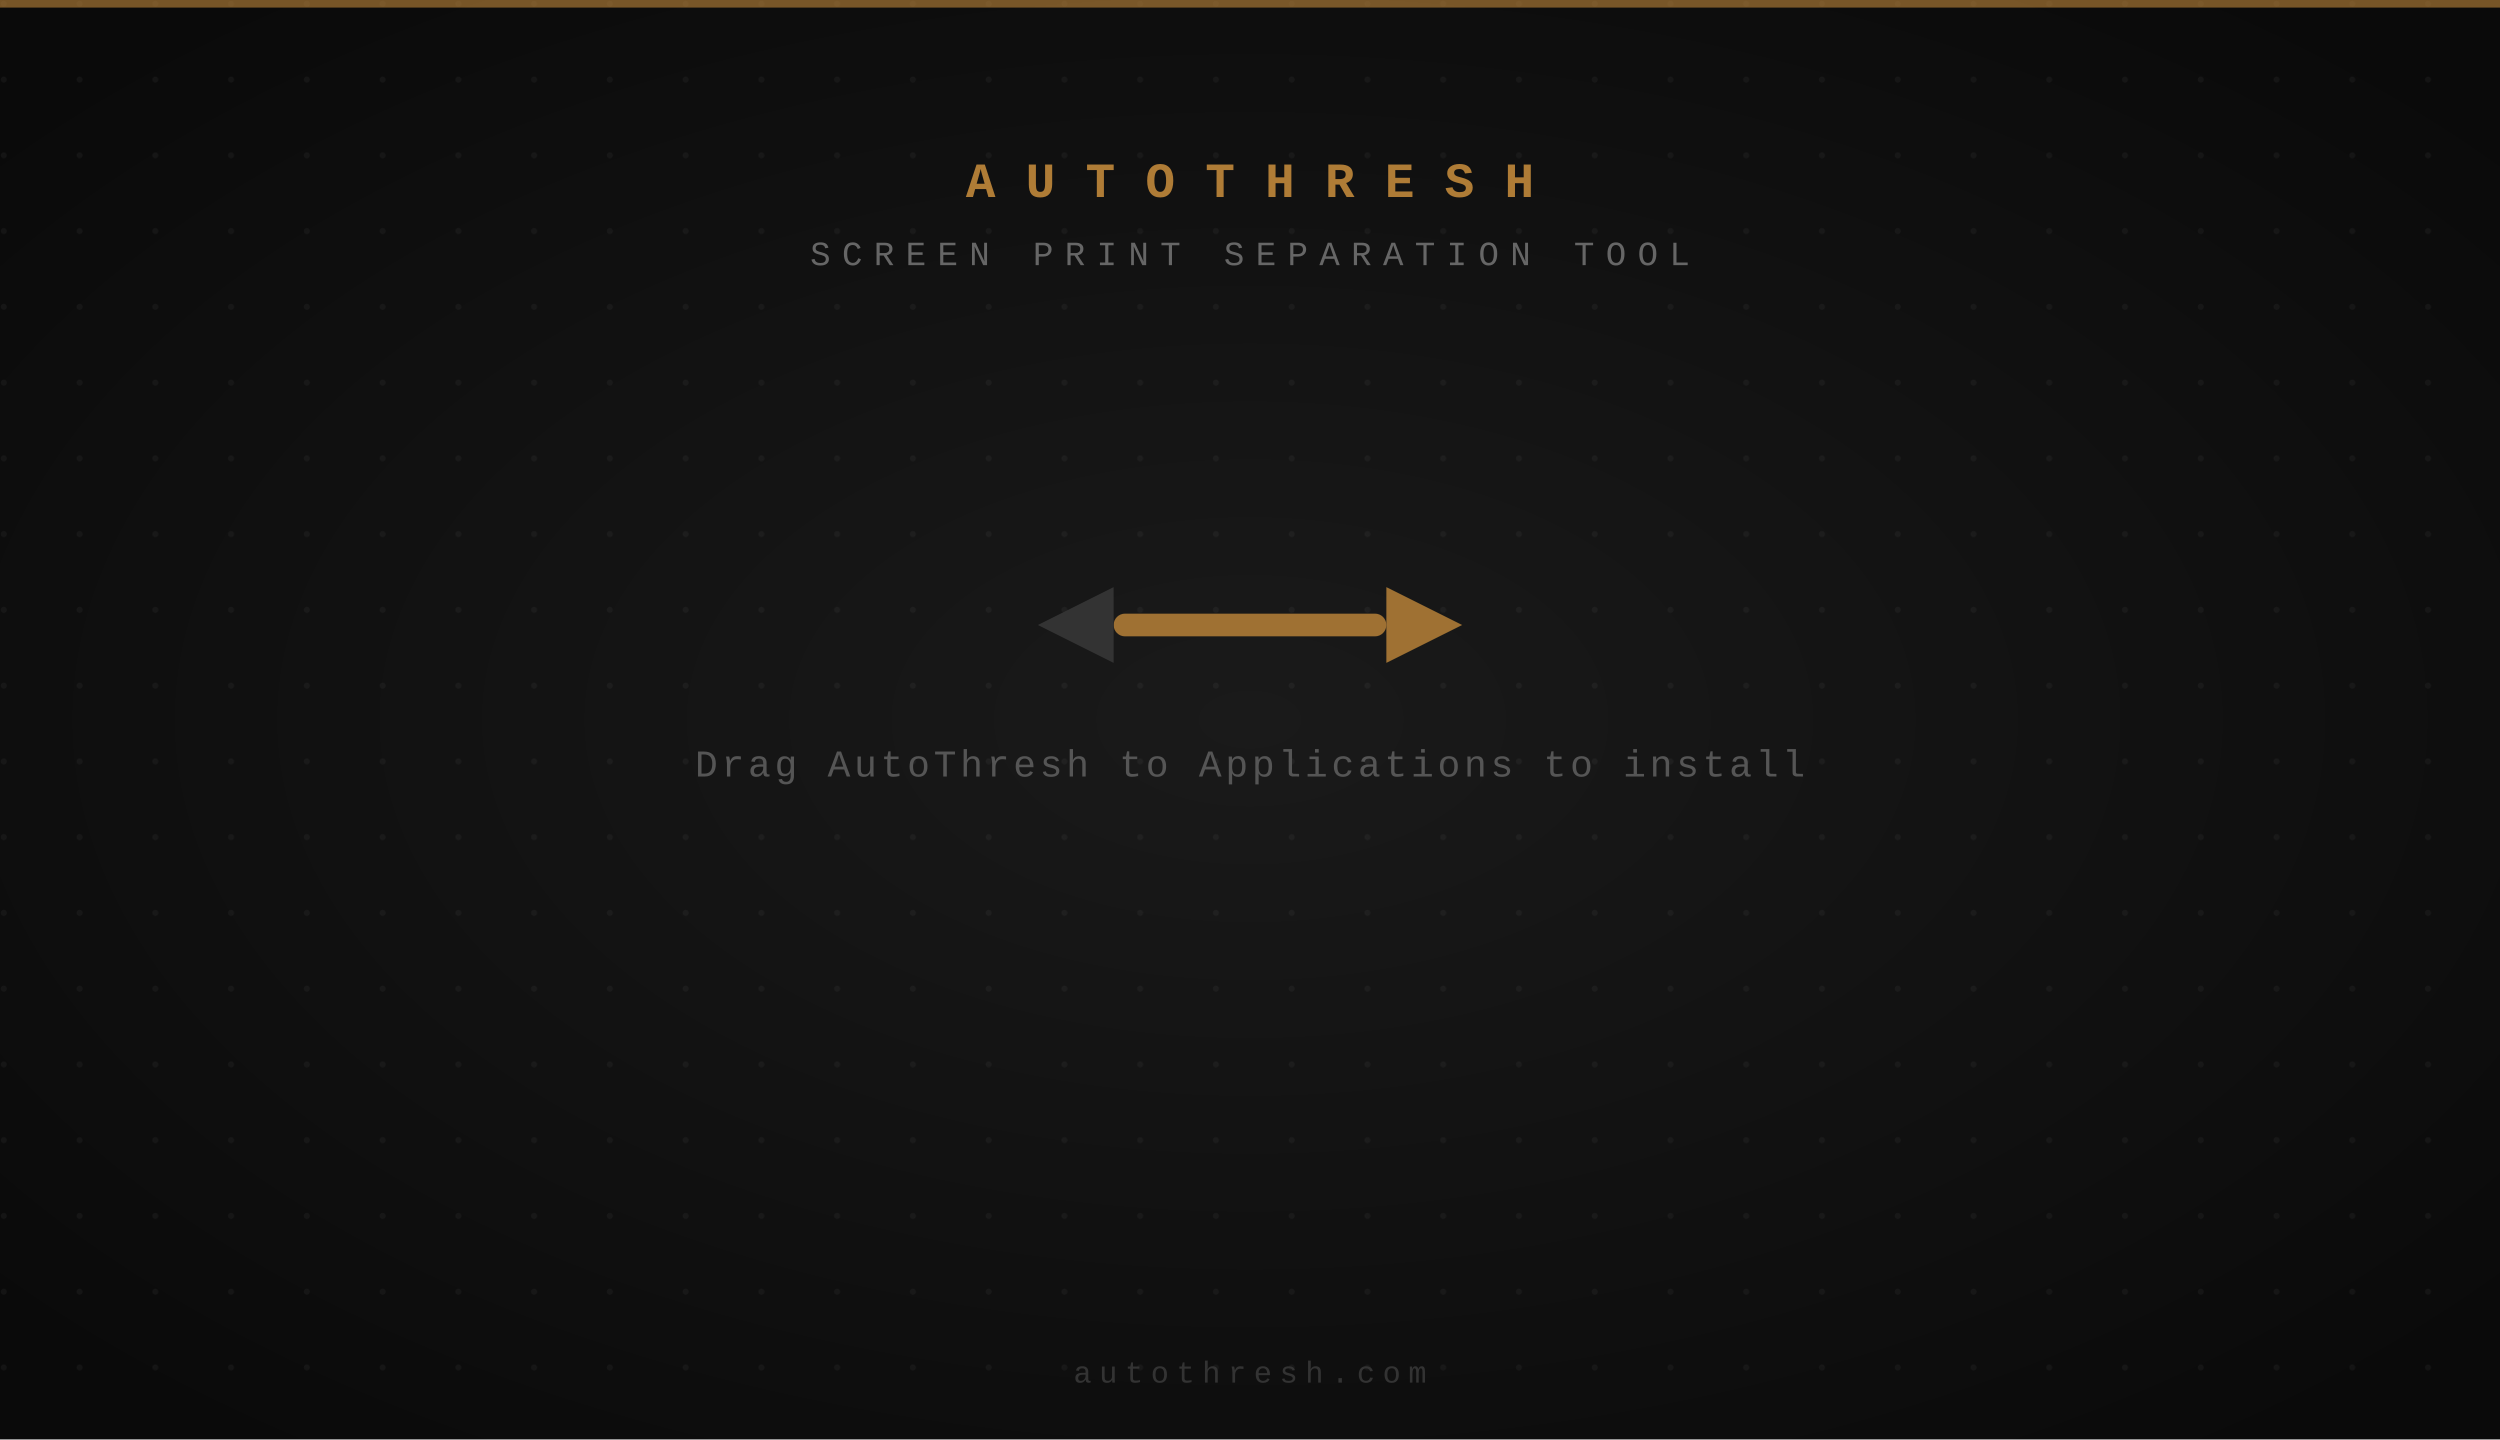
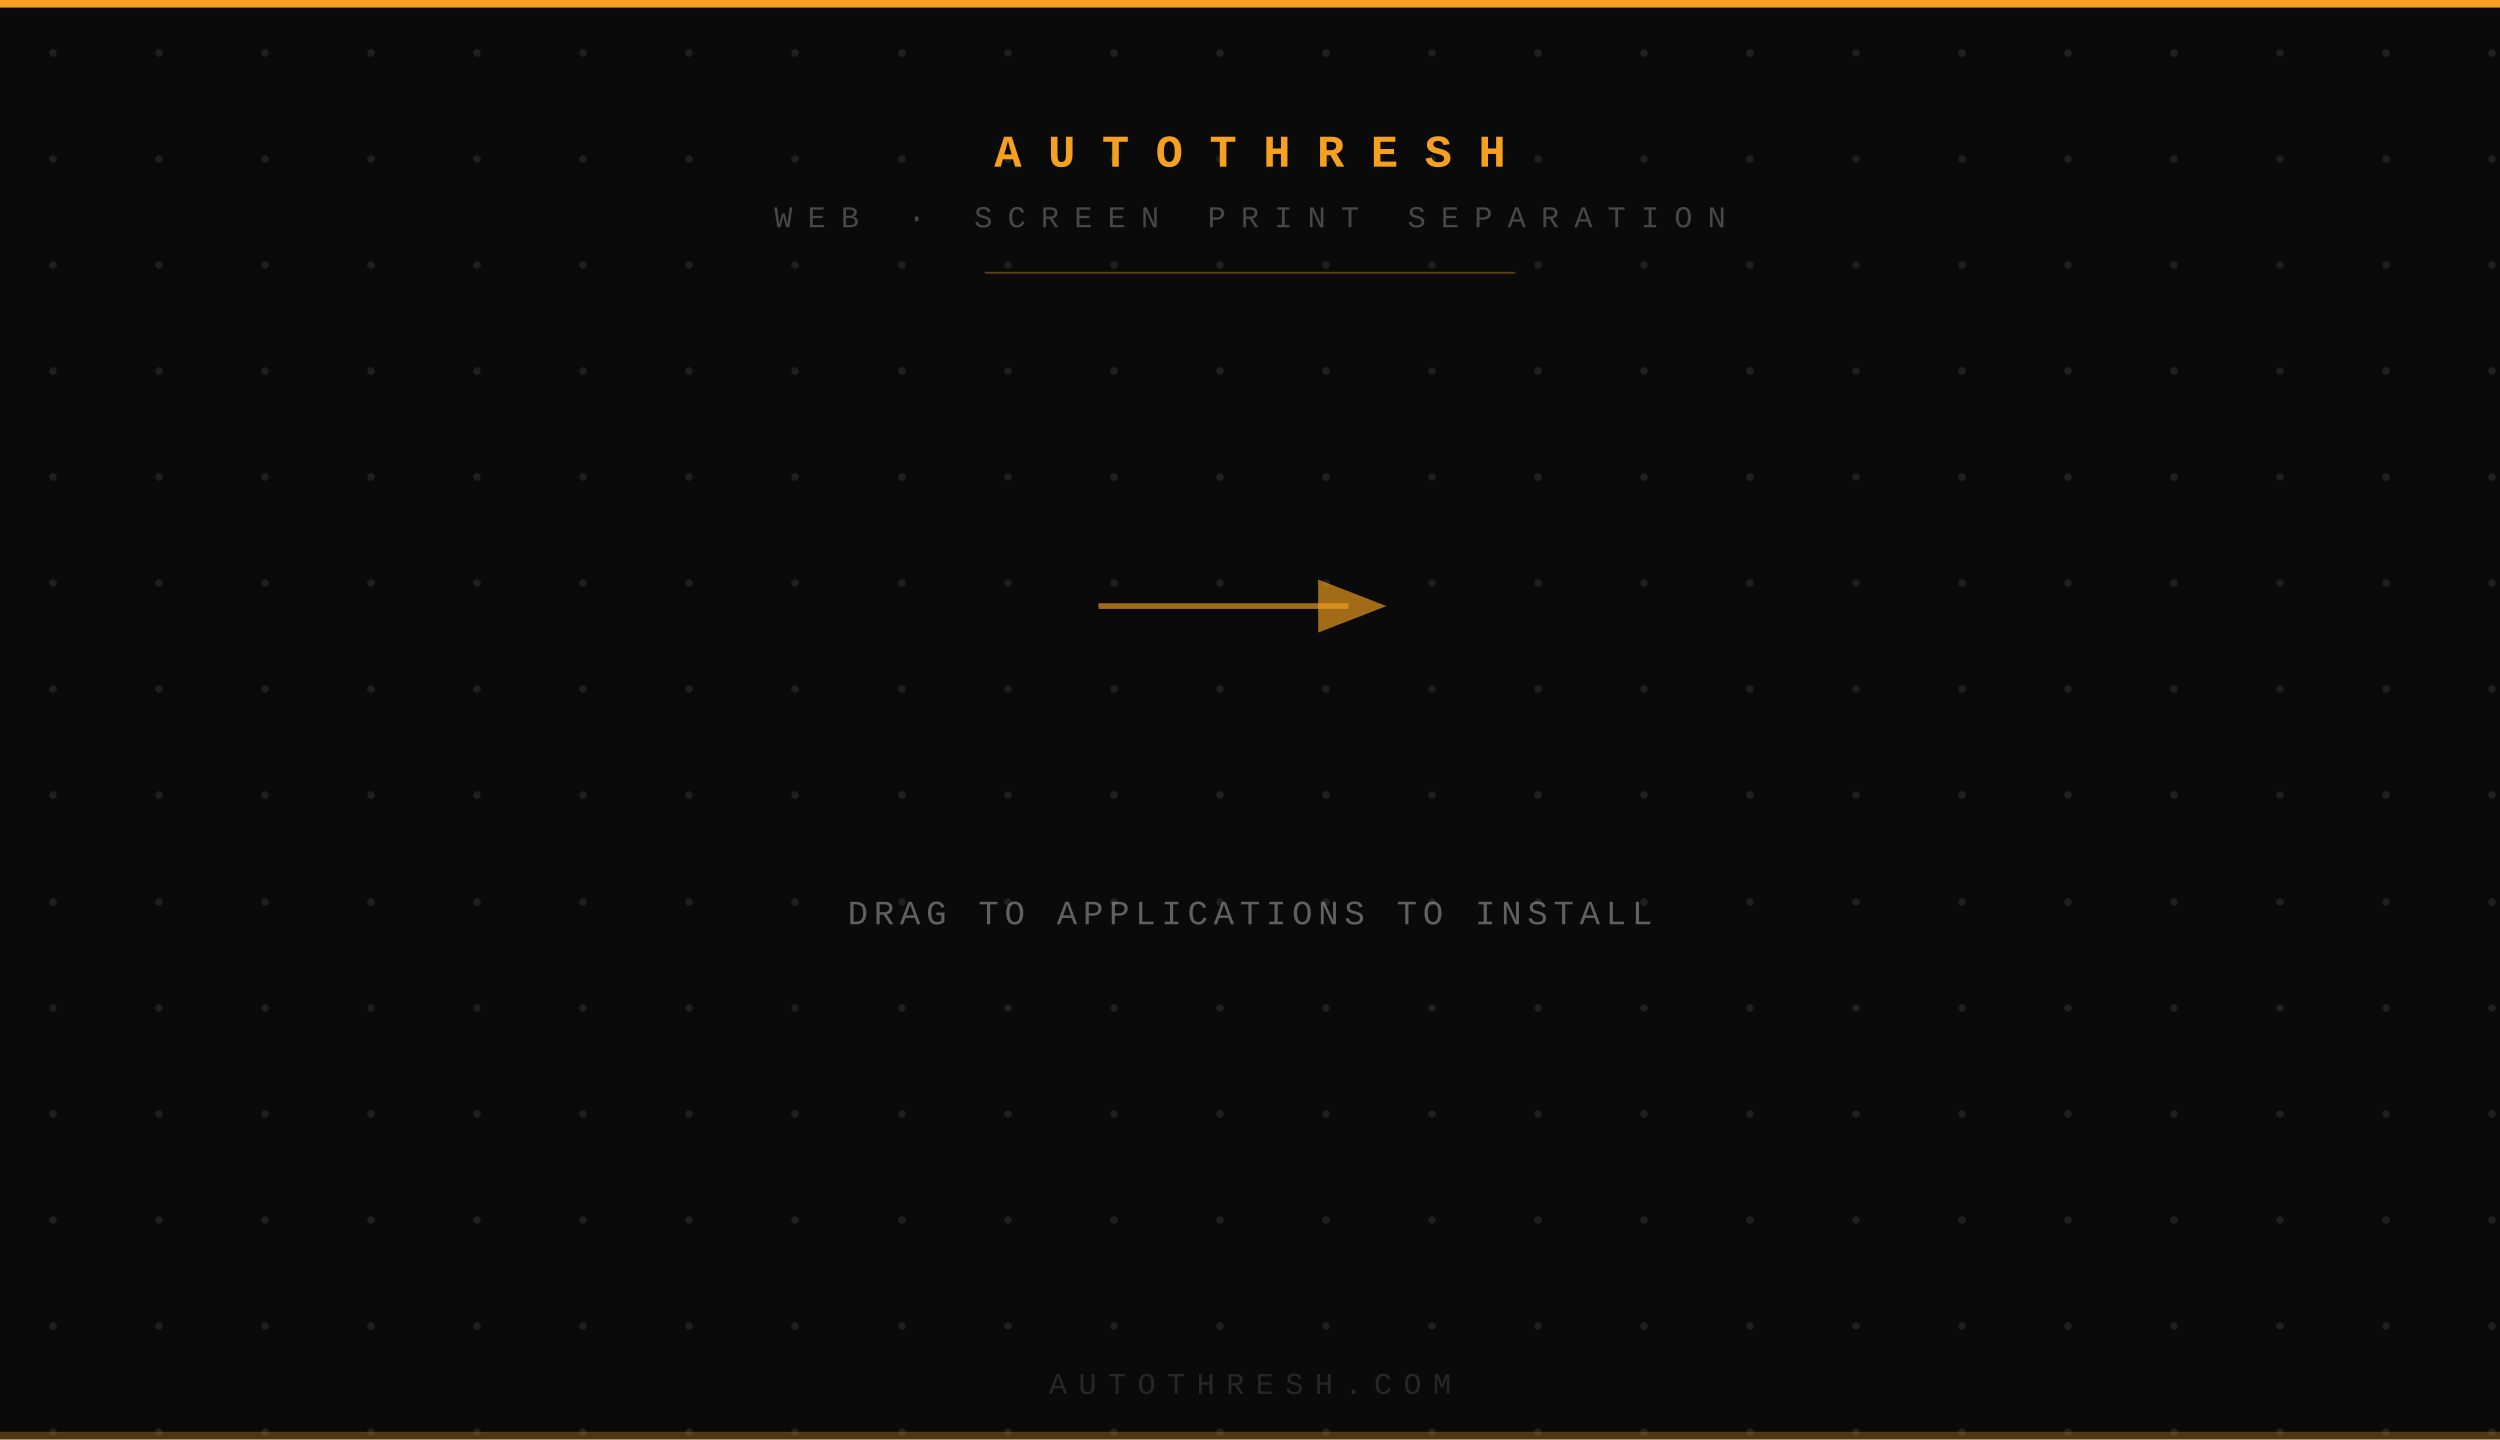
- <svg xmlns="http://www.w3.org/2000/svg" width="660" height="380" viewBox="0 0 660 380">
+ <svg xmlns="http://www.w3.org/2000/svg" viewBox="0 0 660 380" width="660" height="380">
  <defs>
-     <radialGradient id="bg" cx="50%" cy="50%" r="65%">
-       <stop offset="0%" stop-color="#1a1a1a" />
-       <stop offset="100%" stop-color="#0a0a0a" />
-     </radialGradient>
-     <pattern id="dots" x="0" y="0" width="20" height="20" patternUnits="userSpaceOnUse">
-       <circle cx="1" cy="1" r="0.8" fill="#ffffff" opacity="0.04" />
+     <pattern id="dots" x="0" y="0" width="28" height="28" patternUnits="userSpaceOnUse">
+       <circle cx="14" cy="14" r="1" fill="#ffffff" opacity="0.09" />
    </pattern>
  </defs>
-   <rect width="660" height="380" fill="url(#bg)" />
+   <rect width="660" height="380" fill="#0a0a0a" />
  <rect width="660" height="380" fill="url(#dots)" />
-   <rect x="0" y="0" width="660" height="2" fill="#c0873a" opacity="0.6" />
-   <text x="330" y="52" font-family="'Courier New', Courier, monospace" font-size="13" font-weight="700" letter-spacing="8" text-anchor="middle" fill="#c0873a" opacity="0.9">AUTOTHRESH</text>
-   <text x="330" y="70" font-family="'Courier New', Courier, monospace" font-size="9" letter-spacing="3" text-anchor="middle" fill="#666666">SCREEN PRINT SEPARATION TOOL</text>
-   <g transform="translate(330,165)">
-     <rect x="-36" y="-3" width="72" height="6" rx="3" fill="#c0873a" opacity="0.8" />
-     <polygon points="36,-10 56,0 36,10" fill="#c0873a" opacity="0.8" />
-     <polygon points="-36,-10 -56,0 -36,10" fill="#333333" />
-   </g>
-   <text x="330" y="205" font-family="'Courier New', Courier, monospace" font-size="10" letter-spacing="1" text-anchor="middle" fill="#555555">Drag AutoThresh to Applications to install</text>
-   <text x="330" y="365" font-family="'Courier New', Courier, monospace" font-size="8" letter-spacing="2" text-anchor="middle" fill="#333333">autothresh.com</text>
+   <rect x="0" y="0" width="660" height="2" fill="#f5a020" />
+   <text x="330" y="44" font-family="'Courier New', Courier, monospace" font-size="12" font-weight="700" letter-spacing="7" text-anchor="middle" fill="#f5a020">AUTOTHRESH</text>
+   <text x="330" y="60" font-family="'Courier New', Courier, monospace" font-size="8" letter-spacing="4" text-anchor="middle" fill="rgba(255,255,255,0.25)">WEB · SCREEN PRINT SEPARATION</text>
+   <line x1="260" y1="72" x2="400" y2="72" stroke="#f5a020" stroke-width="0.5" opacity="0.35" />
+   <line x1="290" y1="160" x2="356" y2="160" stroke="#f5a020" stroke-width="1.5" opacity="0.65" />
+   <polygon points="348,153 366,160 348,167" fill="#f5a020" opacity="0.65" />
+   <text x="330" y="244" font-family="'Courier New', Courier, monospace" font-size="9" letter-spacing="1.5" text-anchor="middle" fill="rgba(255,255,255,0.35)">DRAG TO APPLICATIONS TO INSTALL</text>
+   <text x="330" y="368" font-family="'Courier New', Courier, monospace" font-size="8" letter-spacing="3" text-anchor="middle" fill="rgba(255,255,255,0.12)">AUTOTHRESH.COM</text>
+   <rect x="0" y="378" width="660" height="2" fill="#f5a020" opacity="0.3" />
</svg>
